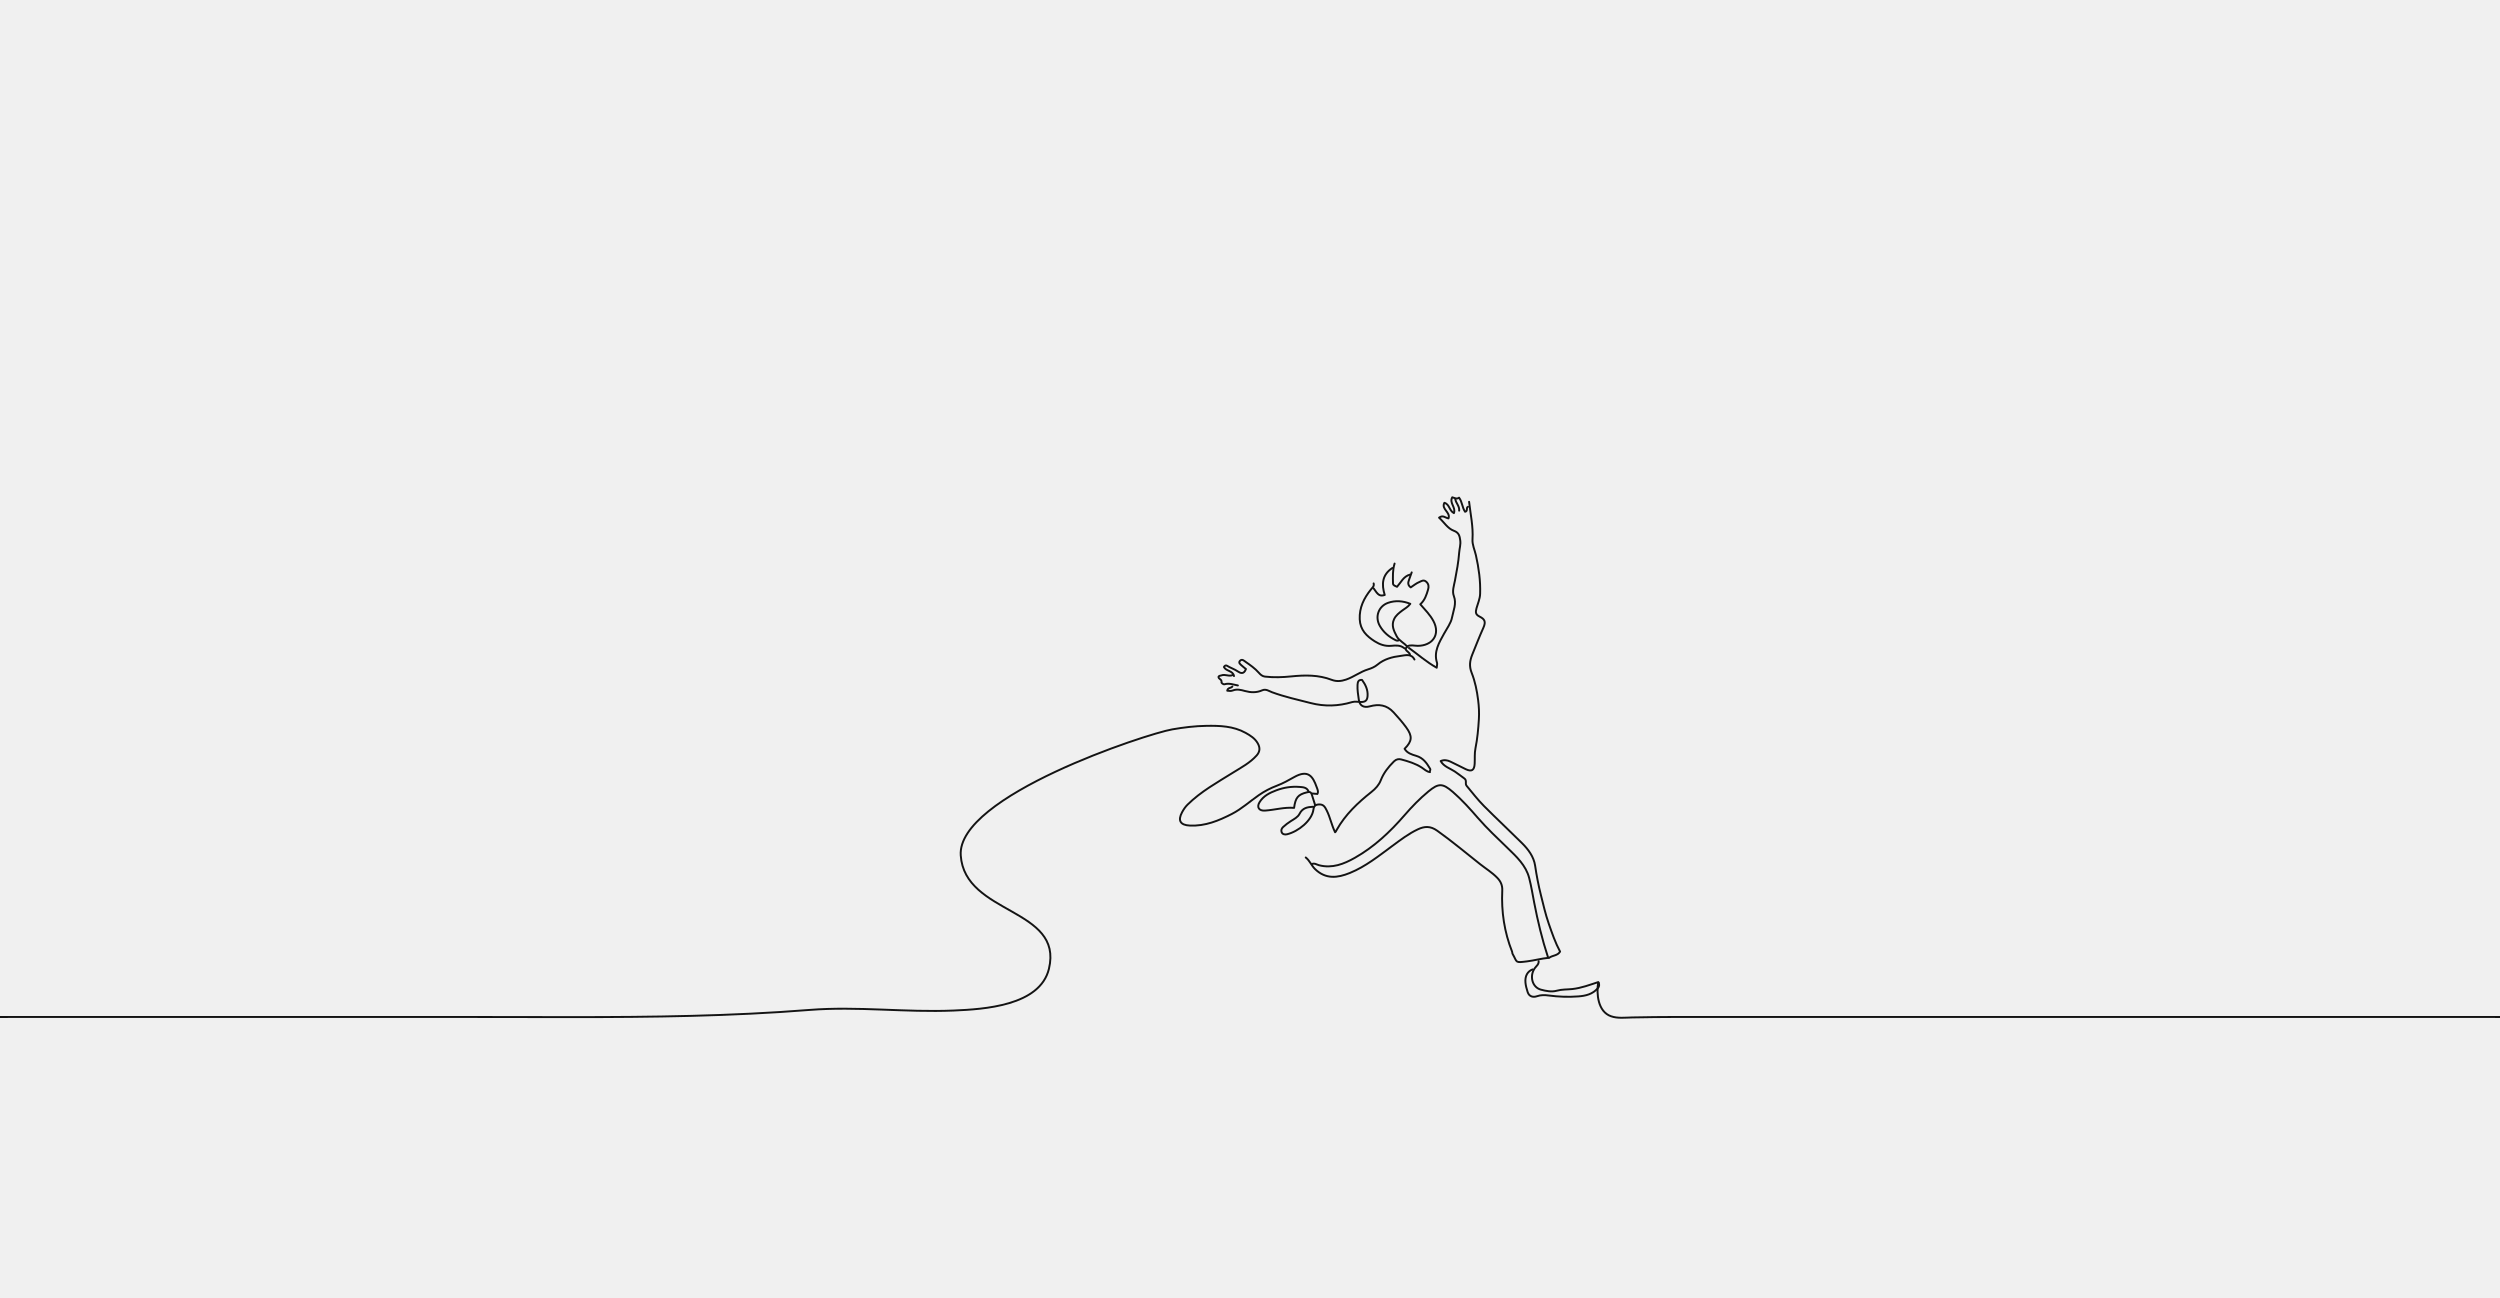
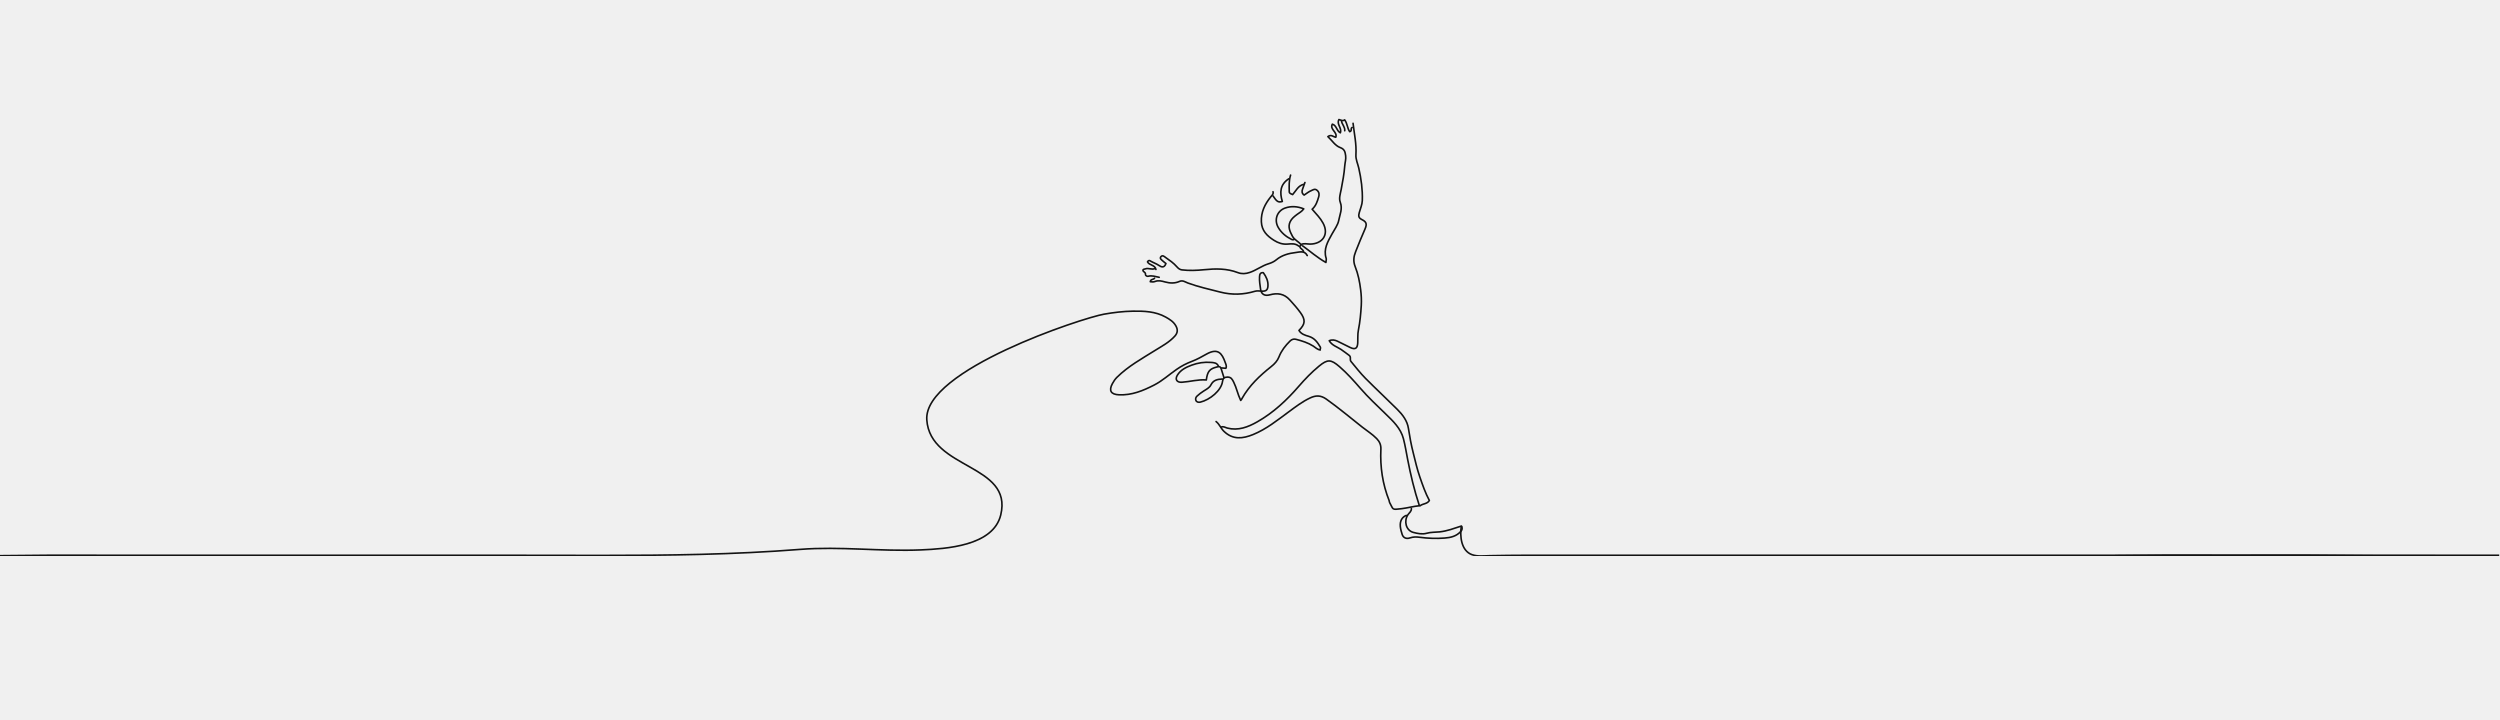
- <svg xmlns="http://www.w3.org/2000/svg" width="2560" height="1329" viewBox="0 0 2560 1329" fill="none">
-   <g clip-path="url(#clip0_148_285)">
-     <path d="M1343.86 812.56C1345.56 812.71 1347.26 812.86 1348.98 813.01C1350.38 810.55 1348.94 807.92 1348.21 805.85C1344.39 795.02 1339.52 787.7 1325.27 795.73C1319.52 798.97 1313.74 802.21 1307.64 804.51C1300.97 807.02 1294.85 810.21 1289.03 814.24C1279.8 820.64 1271.48 828.32 1261.38 833.5C1247.86 840.42 1234.09 846.101 1218.42 845.381C1208.61 844.931 1205.84 840.32 1210.45 831.74C1212.02 828.82 1213.8 826.17 1216.15 823.86C1229.8 810.41 1246.49 801.23 1262.54 791.2C1271.05 785.88 1279.98 781.24 1286.79 773.61C1290.23 769.76 1290.52 765.72 1287.94 761.17C1285.06 756.07 1280.39 753.17 1275.49 750.44C1262.93 743.47 1249.1 743.05 1235.36 743.26C1223.62 743.44 1211.95 744.87 1200.29 746.9C1174.21 751.43 979.69 815.04 983.8 875.95C987.91 936.86 1089.16 929.59 1074.11 992.061C1064.96 1030.04 1007.39 1033.47 976.56 1034.79C927.35 1036.9 878.11 1030.28 828.93 1034.17C788.71 1037.36 748.39 1039.2 708.05 1040.24C667.54 1041.29 627.01 1041.53 586.49 1041.53C546.55 1041.53 506.61 1041.38 466.66 1041.37C435.72 1041.37 404.78 1041.36 373.85 1041.36C343.23 1041.36 312.61 1041.36 281.98 1041.36C262.56 1041.36 243.15 1041.36 223.73 1041.36C206.86 1041.36 189.99 1041.36 173.11 1041.36C133.67 1041.36 94.24 1041.36 54.8 1041.36C-27.89 1041.67 -62.15 1040.71 -144.84 1041.82C-171.13 1042.17 -197.42 1041.86 -223.71 1041.89C-228.47 1041.9 -233.02 1039.48 -237.94 1040.66C-241.2 1041.45 -244.65 1041.14 -248.01 1041.32" stroke="#131313" stroke-width="2" stroke-miterlimit="10" stroke-linecap="round" stroke-linejoin="round" />
-     <path d="M1343.3 884.831C1346 883.541 1348.25 885.351 1350.64 885.981C1364.1 889.511 1376.15 884.751 1387.28 878.451C1407.08 867.261 1423.47 851.861 1438.34 834.671C1445.81 826.031 1453.88 817.721 1462.67 810.471C1473.15 801.821 1477.21 801.871 1487.8 811.041C1497.02 819.031 1505.28 828.241 1513.29 837.481C1522.83 848.491 1533.44 858.381 1543.87 868.491C1552.99 877.331 1562.49 886.091 1565.85 898.971C1568.03 907.311 1569.37 915.881 1571.02 924.361C1574.68 943.261 1579.14 961.951 1585.16 980.261" stroke="#131313" stroke-width="2" stroke-miterlimit="10" stroke-linecap="round" stroke-linejoin="round" />
-     <path d="M1504.35 513.851C1505.8 526.621 1508.67 539.231 1507.84 552.251C1507.48 557.861 1510.11 563.151 1511.33 568.571C1514.27 581.651 1516.11 594.741 1515.65 608.141C1515.47 613.251 1513.28 617.951 1511.96 622.741C1510.75 627.141 1511.02 629.301 1515.05 631.351C1520.17 633.961 1521.91 636.321 1518.87 643.071C1514.84 652.021 1511.32 661.141 1507.64 670.211C1505.07 676.551 1504.32 682.241 1506.98 688.961C1510.53 697.911 1512.42 707.401 1513.63 717.091C1514.44 723.551 1514.76 729.951 1514.38 736.311C1513.78 746.321 1512.87 756.391 1510.89 766.201C1509.8 771.591 1510.36 776.791 1510.06 782.061C1509.69 788.711 1507.1 790.541 1500.97 787.671C1495.63 785.181 1490.47 782.301 1485.11 779.841C1482.09 778.461 1478.83 777.761 1475.26 779.341C1478.52 785.051 1484.68 786.711 1489.64 789.971C1493.01 792.181 1496.14 794.791 1499.4 797.091C1502.57 799.331 1499.79 802.251 1501.9 804.781C1507.71 811.771 1513.28 819.011 1519.68 825.451C1532.45 838.291 1545.72 850.631 1558.56 863.401C1565.05 869.851 1570.63 877.351 1571.98 886.531C1573.47 896.611 1575.37 906.571 1577.86 916.421C1580.34 926.251 1582.56 936.191 1585.89 945.741C1589.3 955.521 1592.63 965.411 1597.53 974.441C1595 978.771 1589.76 978.161 1586.31 980.801" stroke="#131313" stroke-width="2" stroke-miterlimit="10" stroke-linecap="round" stroke-linejoin="round" />
-     <path d="M1337.08 878.06C1341.2 881.27 1342.92 886.37 1346.64 889.96C1357.58 900.53 1369.62 899.06 1382.3 893.9C1398.51 887.3 1411.92 876.4 1425.8 866.19C1434.15 860.05 1442.37 853.72 1451.81 849.27C1458.67 846.04 1464.63 845.62 1471.76 850.69C1486.91 861.45 1501.06 873.41 1515.62 884.87C1521.51 889.51 1527.94 893.45 1533.22 898.9C1536.81 902.6 1538.57 906.69 1538.32 911.93C1537.3 933.51 1540.43 954.46 1548.42 974.61C1548.7 975.32 1548.47 976.07 1548.95 976.89C1553.96 985.6 1550.9 986.04 1563.73 984.45C1571.15 983.53 1578.32 981.49 1585.74 980.81" stroke="#131313" stroke-width="2" stroke-miterlimit="10" stroke-linecap="round" stroke-linejoin="round" />
-     <path d="M1448.41 675.35C1445.14 668.9 1439.04 671.07 1434.31 671.63C1425.84 672.63 1417.39 674.851 1410.62 680.521C1407.67 682.991 1404.35 684.37 1400.91 685.43C1392.93 687.9 1386.32 693.161 1378.4 695.891C1373.22 697.681 1368.42 697.98 1363.67 696.16C1350.18 691 1336.48 691.21 1322.36 692.63C1313.44 693.53 1304.29 693.901 1295.26 692.831C1292.63 692.521 1290.72 690.83 1289.04 688.9C1285.13 684.41 1280.24 681.06 1275.42 677.68C1273.91 676.62 1271.87 674.51 1269.89 676.54C1267.77 678.73 1270.11 680.2 1271.54 681.53C1273 682.9 1274.64 684.09 1275.83 685.07C1273.75 690.91 1270.08 689.27 1267.66 687.62C1264.04 685.15 1259.9 683.87 1256.22 681.62C1255.32 681.07 1254.08 681.581 1253.3 683.01C1255.38 687.411 1262.58 686.59 1263.6 692.29" stroke="#131313" stroke-width="2" stroke-miterlimit="10" stroke-linecap="round" stroke-linejoin="round" />
-     <path d="M1261.92 703.01C1260.63 704.85 1257.19 703.92 1256.7 707.26C1258.72 707.56 1260.53 707.78 1262.5 707C1266.67 705.35 1270.88 706.49 1274.9 707.6C1280.88 709.25 1286.74 709.41 1292.41 706.91C1296.36 705.17 1299.49 707.71 1302.54 708.84C1315.48 713.6 1328.88 716.52 1342.17 719.94C1356.39 723.6 1370.49 723.16 1384.58 718.94C1387.35 718.11 1390.57 718.77 1393.59 718.83C1398.22 718.93 1400.1 717.15 1400.4 712.61C1400.81 706.32 1398.3 701.11 1394.72 696.23C1391.03 695.99 1390.3 698.07 1390.12 701.31C1389.82 706.48 1390.72 711.52 1391.42 716.55C1392.27 722.63 1396.4 725.02 1402.63 723.31C1411.97 720.75 1420.07 721.81 1427.04 729.46C1431.55 734.42 1435.99 739.4 1439.92 744.81C1446.53 753.9 1446.1 758.96 1438.3 766.76C1440.95 771.28 1445.82 772.7 1450.16 773.97C1457.35 776.08 1460.87 781.27 1464.35 787.08C1465.3 788.66 1463.68 789.41 1464.3 790.63C1460.78 790.22 1458.48 787.64 1455.81 785.94C1449.32 781.8 1442.11 779.59 1434.82 777.66C1432.35 777.01 1429.79 777.32 1427.4 779.7C1421.69 785.36 1416.86 791.45 1413.92 799C1412 803.92 1408.55 807.62 1404.39 810.92C1390.45 821.98 1377.6 834.09 1368.76 849.83C1368.27 850.7 1367.94 851.66 1367.14 852.25C1363.41 844.53 1362.09 836.91 1358.62 830.04C1356.89 826.62 1355.47 823.51 1350.66 823.75C1346.97 823.93 1345.43 825.35 1344.96 828.93C1343.51 840.19 1329.5 851.54 1317.88 854.31C1315.66 854.84 1313.2 854.38 1312.36 852.05C1311.77 850.41 1312.13 848.54 1313.85 846.93C1316.34 844.6 1319.02 842.62 1321.85 840.82C1325.16 838.72 1329.02 836.77 1330.71 833.38C1333.72 827.36 1338.75 826.42 1344.44 826.12" stroke="#131313" stroke-width="2" stroke-miterlimit="10" stroke-linecap="round" stroke-linejoin="round" />
-     <path d="M1442.76 663.491C1452.01 670.141 1460.57 677.801 1471.19 683.771C1471.37 681.391 1471.89 679.93 1471.52 678.76C1467.83 667.38 1473.72 657.99 1478.66 648.97C1481.66 643.51 1485.84 637.921 1486.87 632.331C1488.17 625.331 1491.75 618.181 1488.74 610.331C1486.85 605.411 1488.86 599.74 1489.85 594.63C1491.69 585.06 1493.47 575.521 1494.2 565.801C1494.51 561.651 1495.91 557.59 1495.29 553.38C1494.66 549.09 1494.19 545.48 1488.65 543.46C1482.4 541.18 1478.71 534.78 1473.6 530.08C1477.63 527.07 1480.07 530.34 1483.24 530.85C1485.64 524.51 1475.57 521.42 1479.04 514.89C1484.35 516.28 1484.02 523.01 1488.81 525.43C1491.05 519.55 1483.84 514.99 1487.11 509.25C1489.28 509.71 1491.61 511.52 1494.08 509.61C1497.43 514.09 1497.25 519.78 1500.24 524.04C1503.38 523.44 1500.95 519.87 1503.24 518.93" stroke="#131313" stroke-width="2" stroke-miterlimit="10" stroke-linecap="round" stroke-linejoin="round" />
-     <path d="M1569.34 992.681C1564.2 994.671 1561.46 999.401 1562.07 1006.22C1562.36 1009.46 1563.31 1012.69 1564.29 1015.81C1565.8 1020.6 1569.97 1021.48 1573.79 1020.15C1577.86 1018.74 1581.89 1018.85 1585.7 1019.37C1595.88 1020.74 1606.03 1021.09 1616.23 1020.32C1623.75 1019.75 1630.76 1018.12 1636.13 1011.97C1637.95 1009.88 1637.62 1008.28 1637.14 1006.22" stroke="#131313" stroke-width="2" stroke-miterlimit="10" stroke-linecap="round" stroke-linejoin="round" />
-     <path d="M1346.69 824.421C1345.72 820.981 1344.46 817.6 1343.48 814.2C1342.49 810.76 1341.13 810.641 1338.2 811.371C1329.23 813.621 1326.58 816.6 1325.14 827.26C1315.08 826.43 1305.3 829.391 1295.27 830.051C1289.28 830.441 1286.67 826.701 1289.68 821.631C1293.61 815.011 1300.26 811.78 1307.15 809.21C1314.78 806.37 1322.73 805.171 1330.87 805.821C1334.39 806.101 1338.17 806.261 1339.91 810.301" stroke="#131313" stroke-width="2" stroke-miterlimit="10" stroke-linecap="round" stroke-linejoin="round" />
-     <path d="M1575.55 984.21C1575.9 987.56 1573.13 989.26 1571.55 991.52C1566 999.48 1568.95 1011 1577.85 1013.4C1583.05 1014.8 1588.87 1015.99 1594.13 1014.5C1599.43 1013 1604.81 1013.35 1610.05 1012.78C1619.39 1011.76 1627.86 1008.49 1636.57 1005.67C1634.61 1017.75 1636.21 1035.93 1649.67 1040.64C1656.53 1043.04 1664.28 1041.99 1671.4 1041.86C1686.56 1041.59 1701.71 1041.36 1716.88 1041.36C1751.41 1041.36 1785.94 1041.36 1820.47 1041.36C1837.12 1041.36 1853.76 1041.36 1870.41 1041.36C1888.84 1041.36 1907.28 1041.36 1925.71 1041.36C1945.47 1041.36 1965.22 1041.36 1984.98 1041.36C2005.59 1041.36 2026.2 1041.36 2046.82 1041.36C2067.82 1041.36 2088.82 1041.36 2109.82 1041.36C2130.74 1041.36 2151.66 1041.36 2172.58 1041.36C2192.96 1041.36 2213.33 1041.36 2233.71 1041.36C2253.07 1041.36 2272.44 1041.36 2291.8 1041.36C2309.68 1041.36 2327.57 1041.36 2345.45 1041.36C2361.39 1041.36 2377.32 1041.36 2393.26 1041.36C2406.78 1041.36 2420.31 1041.36 2433.83 1041.36C2444.47 1041.36 2455.11 1041.36 2465.76 1041.36C2473.05 1041.36 2480.35 1041.36 2487.64 1041.36C2491.12 1041.36 2494.6 1041.36 2498.08 1041.36C2498.31 1041.36 2498.54 1041.36 2498.77 1041.36C2597.92 1041.67 2639 1040.71 2738.14 1041.82C2769.66 1042.17 2801.18 1041.86 2832.71 1041.89C2838.42 1041.9 2843.88 1039.48 2849.78 1040.66C2853.69 1041.45 2857.82 1041.14 2861.85 1041.32" stroke="#131313" stroke-width="2" stroke-miterlimit="10" stroke-linecap="round" stroke-linejoin="round" />
-     <path d="M1406.59 597.42C1407.42 600.29 1405.31 601.77 1403.8 603.66C1396.68 612.55 1391.84 622.19 1392.36 634.13C1392.84 645.07 1399.38 651.4 1407.73 656.7C1412.88 659.98 1418.36 661.89 1424.68 661.31C1429.1 660.91 1433.78 660.46 1437.64 663.52C1439.07 664.65 1439.68 663.75 1441.05 662.34C1438.09 658.26 1432.72 656.35 1430.27 651.65C1427.35 646.06 1424.51 640.6 1427.49 634.12C1429.31 630.15 1432.67 627.63 1435.99 625.11C1438.66 623.08 1441.77 621.62 1444.14 618.31C1436.58 615.25 1428.8 614.67 1421.33 617.32C1411.54 620.8 1407.72 631.71 1412.9 640.84C1416.62 647.41 1422.35 652.22 1429.19 655.58C1430.34 656.15 1431.45 656.23 1432.58 655.57" stroke="#131313" stroke-width="2" stroke-miterlimit="10" stroke-linecap="round" stroke-linejoin="round" />
-     <path d="M1445.58 586.13C1444.64 588.77 1443.77 591.43 1442.74 594.03C1441.59 596.92 1441.73 599.43 1444.6 601.47C1447.52 599.59 1450.33 597.19 1453.57 595.92C1455.44 595.18 1457.66 593.28 1460.38 595.63C1463.2 598.06 1463.13 601.09 1462.38 603.6C1460.78 608.99 1459.13 614.53 1454.38 618.78C1459.35 624.53 1464.33 629.46 1467.73 635.77C1475.43 650.05 1466.5 661.29 1451.8 661.33C1448.24 661.34 1444.56 660.07 1441.06 661.8" stroke="#131313" stroke-width="2" stroke-miterlimit="10" stroke-linecap="round" stroke-linejoin="round" />
-     <path d="M1425.8 581.611C1415.18 588.551 1414.61 598.371 1417.96 609.261C1413.1 610.731 1411.27 609.631 1406.59 602.501" stroke="#131313" stroke-width="2" stroke-miterlimit="10" stroke-linecap="round" stroke-linejoin="round" />
-     <path d="M1428.06 577.101C1425.95 583.751 1426.3 590.611 1426.43 597.431C1426.47 599.561 1428.75 599.981 1430.55 600.891C1434.6 596.421 1437.15 590.131 1443.88 588.401" stroke="#131313" stroke-width="2" stroke-miterlimit="10" stroke-linecap="round" stroke-linejoin="round" />
-     <path d="M1262.49 691.16C1258.62 693.14 1254.55 690.03 1250.59 691.65C1249.65 692.03 1248.44 691.74 1247.78 692.97C1247.43 695.4 1251.47 695.55 1250.79 698.55C1250.61 699.32 1252.66 701.07 1253.99 700.68C1258.75 699.28 1263.09 701.11 1267.58 701.9" stroke="#131313" stroke-width="2" stroke-miterlimit="10" stroke-linecap="round" stroke-linejoin="round" />
-     <path d="M1490.22 511.031C1490.8 515.231 1494.71 518.321 1494.18 522.891" stroke="#131313" stroke-width="2" stroke-miterlimit="10" stroke-linecap="round" stroke-linejoin="round" />
-     <path d="M1439.36 664.621C1440.09 667.261 1443.66 667.831 1443.88 670.831" stroke="#131313" stroke-width="2" stroke-miterlimit="10" stroke-linecap="round" stroke-linejoin="round" />
+ <svg xmlns="http://www.w3.org/2000/svg" width="3053" height="879" viewBox="0 0 3053 879" fill="none">
+   <mask id="mask0_162_808" style="mask-type:alpha" maskUnits="userSpaceOnUse" x="0" y="100" width="3052" height="579">
+     <rect y="100" width="3052" height="579" fill="#FAFF00" />
+   </mask>
+   <g mask="url(#mask0_162_808)">
+     <mask id="mask1_162_808" style="mask-type:alpha" maskUnits="userSpaceOnUse" x="0" y="100" width="2974" height="579">
+       <rect y="100" width="2974" height="579" fill="#FAFF00" />
+     </mask>
+     <g mask="url(#mask1_162_808)">
+       <path d="M1491.87 449.31C1493.57 449.46 1495.27 449.61 1496.99 449.76C1498.39 447.3 1496.95 444.67 1496.22 442.6C1492.4 431.77 1487.53 424.45 1473.28 432.48C1467.53 435.72 1461.75 438.96 1455.65 441.26C1448.98 443.77 1442.86 446.96 1437.04 450.99C1427.81 457.39 1419.49 465.07 1409.39 470.25C1395.87 477.17 1382.1 482.85 1366.43 482.13C1356.62 481.68 1353.85 477.07 1358.46 468.49C1360.03 465.57 1361.81 462.92 1364.16 460.61C1377.81 447.16 1394.5 437.98 1410.55 427.95C1419.06 422.63 1427.99 417.99 1434.8 410.36C1438.24 406.51 1438.53 402.47 1435.95 397.92C1433.07 392.82 1428.4 389.92 1423.5 387.19C1410.94 380.22 1397.11 379.8 1383.37 380.01C1371.63 380.19 1359.96 381.62 1348.3 383.65C1322.22 388.18 1127.7 451.79 1131.81 512.7C1135.92 573.61 1237.17 566.34 1222.12 628.81C1212.97 666.79 1155.4 670.22 1124.57 671.54C1075.36 673.65 1026.12 667.03 976.94 670.92C936.72 674.11 896.4 675.95 856.06 676.99C815.55 678.04 775.02 678.28 734.5 678.28C694.56 678.28 654.62 678.13 614.67 678.12C583.73 678.12 552.79 678.11 521.86 678.11C491.24 678.11 460.62 678.11 429.99 678.11C410.57 678.11 391.16 678.11 371.74 678.11C354.87 678.11 338 678.11 321.12 678.11C281.68 678.11 242.25 678.11 202.81 678.11C120.12 678.42 85.86 677.46 3.17 678.57C-23.12 678.92 -49.41 678.61 -75.7 678.64C-80.46 678.65 -85.01 676.23 -89.93 677.41C-93.19 678.2 -96.64 677.89 -100 678.07" stroke="#131313" stroke-width="2" stroke-miterlimit="10" stroke-linecap="round" stroke-linejoin="round" />
+       <path d="M1491.31 521.58C1494.01 520.29 1496.26 522.1 1498.65 522.73C1512.11 526.26 1524.16 521.5 1535.29 515.2C1555.09 504.01 1571.48 488.61 1586.35 471.42C1593.82 462.78 1601.89 454.47 1610.68 447.22C1621.16 438.57 1625.22 438.62 1635.81 447.79C1645.03 455.78 1653.29 464.99 1661.3 474.23C1670.84 485.24 1681.45 495.13 1691.88 505.24C1701 514.08 1710.5 522.84 1713.86 535.72C1716.04 544.06 1717.38 552.63 1719.03 561.11C1722.69 580.01 1727.15 598.7 1733.17 617.01" stroke="#131313" stroke-width="2" stroke-miterlimit="10" stroke-linecap="round" stroke-linejoin="round" />
+       <path d="M1652.36 150.6C1653.81 163.37 1656.68 175.98 1655.85 189C1655.49 194.61 1658.12 199.9 1659.34 205.32C1662.28 218.4 1664.12 231.49 1663.66 244.89C1663.48 250 1661.29 254.7 1659.97 259.49C1658.76 263.89 1659.03 266.05 1663.06 268.1C1668.18 270.71 1669.92 273.07 1666.88 279.82C1662.85 288.77 1659.33 297.89 1655.65 306.96C1653.08 313.3 1652.33 318.99 1654.99 325.71C1658.54 334.66 1660.43 344.15 1661.64 353.84C1662.45 360.3 1662.77 366.7 1662.39 373.06C1661.79 383.07 1660.88 393.14 1658.9 402.95C1657.81 408.34 1658.37 413.54 1658.07 418.81C1657.7 425.46 1655.11 427.29 1648.98 424.42C1643.64 421.93 1638.48 419.05 1633.12 416.59C1630.1 415.21 1626.84 414.51 1623.27 416.09C1626.53 421.8 1632.69 423.46 1637.65 426.72C1641.02 428.93 1644.15 431.54 1647.41 433.84C1650.58 436.08 1647.8 439 1649.91 441.53C1655.72 448.52 1661.29 455.76 1667.69 462.2C1680.46 475.04 1693.73 487.38 1706.57 500.15C1713.06 506.6 1718.64 514.1 1719.99 523.28C1721.48 533.36 1723.38 543.32 1725.87 553.17C1728.35 563 1730.57 572.94 1733.9 582.49C1737.31 592.27 1740.64 602.16 1745.54 611.19C1743.01 615.52 1737.77 614.91 1734.32 617.55" stroke="#131313" stroke-width="2" stroke-miterlimit="10" stroke-linecap="round" stroke-linejoin="round" />
+       <path d="M1485.09 514.81C1489.21 518.02 1490.93 523.12 1494.65 526.71C1505.59 537.28 1517.63 535.81 1530.31 530.65C1546.52 524.05 1559.93 513.15 1573.81 502.94C1582.16 496.8 1590.38 490.47 1599.82 486.02C1606.68 482.79 1612.64 482.37 1619.77 487.44C1634.92 498.2 1649.07 510.16 1663.63 521.62C1669.52 526.26 1675.95 530.2 1681.23 535.65C1684.82 539.35 1686.58 543.44 1686.33 548.68C1685.31 570.26 1688.44 591.21 1696.43 611.36C1696.71 612.07 1696.48 612.82 1696.96 613.64C1701.97 622.35 1698.91 622.79 1711.74 621.2C1719.16 620.28 1726.33 618.24 1733.75 617.56" stroke="#131313" stroke-width="2" stroke-miterlimit="10" stroke-linecap="round" stroke-linejoin="round" />
+       <path d="M1596.42 312.1C1593.15 305.65 1587.05 307.82 1582.32 308.38C1573.85 309.38 1565.4 311.6 1558.63 317.27C1555.68 319.74 1552.36 321.12 1548.92 322.18C1540.94 324.65 1534.33 329.91 1526.41 332.64C1521.23 334.43 1516.43 334.73 1511.68 332.91C1498.19 327.75 1484.49 327.96 1470.37 329.38C1461.45 330.28 1452.3 330.65 1443.27 329.58C1440.64 329.27 1438.73 327.58 1437.05 325.65C1433.14 321.16 1428.25 317.81 1423.43 314.43C1421.92 313.37 1419.88 311.26 1417.9 313.29C1415.78 315.48 1418.12 316.95 1419.55 318.28C1421.01 319.65 1422.65 320.84 1423.84 321.82C1421.76 327.66 1418.09 326.02 1415.67 324.37C1412.05 321.9 1407.91 320.62 1404.23 318.37C1403.33 317.82 1402.09 318.33 1401.31 319.76C1403.39 324.16 1410.59 323.34 1411.61 329.04" stroke="#131313" stroke-width="2" stroke-miterlimit="10" stroke-linecap="round" stroke-linejoin="round" />
+       <path d="M1409.93 339.76C1408.64 341.6 1405.2 340.67 1404.71 344.01C1406.73 344.31 1408.54 344.53 1410.51 343.75C1414.68 342.1 1418.89 343.24 1422.91 344.35C1428.89 346 1434.75 346.16 1440.42 343.66C1444.37 341.92 1447.5 344.46 1450.55 345.59C1463.49 350.35 1476.89 353.27 1490.18 356.69C1504.4 360.35 1518.5 359.91 1532.59 355.69C1535.36 354.86 1538.58 355.52 1541.6 355.58C1546.23 355.68 1548.11 353.9 1548.41 349.36C1548.82 343.07 1546.31 337.86 1542.73 332.98C1539.04 332.74 1538.31 334.82 1538.13 338.06C1537.83 343.23 1538.73 348.27 1539.43 353.3C1540.28 359.38 1544.41 361.77 1550.64 360.06C1559.98 357.5 1568.08 358.56 1575.05 366.21C1579.56 371.17 1584 376.15 1587.93 381.56C1594.54 390.65 1594.11 395.71 1586.31 403.51C1588.96 408.03 1593.83 409.45 1598.17 410.72C1605.36 412.83 1608.88 418.02 1612.36 423.83C1613.31 425.41 1611.69 426.16 1612.31 427.38C1608.79 426.97 1606.49 424.39 1603.82 422.69C1597.33 418.55 1590.12 416.34 1582.83 414.41C1580.36 413.76 1577.8 414.07 1575.41 416.45C1569.7 422.11 1564.87 428.2 1561.93 435.75C1560.01 440.67 1556.56 444.37 1552.4 447.67C1538.46 458.73 1525.61 470.84 1516.77 486.58C1516.28 487.45 1515.95 488.41 1515.15 489C1511.42 481.28 1510.1 473.66 1506.63 466.79C1504.9 463.37 1503.48 460.26 1498.67 460.5C1494.98 460.68 1493.44 462.1 1492.97 465.68C1491.52 476.94 1477.51 488.29 1465.89 491.06C1463.67 491.59 1461.21 491.13 1460.37 488.8C1459.78 487.16 1460.14 485.29 1461.86 483.68C1464.35 481.35 1467.03 479.37 1469.86 477.57C1473.17 475.47 1477.03 473.52 1478.72 470.13C1481.73 464.11 1486.76 463.17 1492.45 462.87" stroke="#131313" stroke-width="2" stroke-miterlimit="10" stroke-linecap="round" stroke-linejoin="round" />
+       <path d="M1590.77 300.24C1600.02 306.89 1608.58 314.55 1619.2 320.52C1619.38 318.14 1619.9 316.68 1619.53 315.51C1615.84 304.13 1621.73 294.74 1626.67 285.72C1629.67 280.26 1633.85 274.67 1634.88 269.08C1636.18 262.08 1639.76 254.93 1636.75 247.08C1634.86 242.16 1636.87 236.49 1637.86 231.38C1639.7 221.81 1641.48 212.27 1642.21 202.55C1642.52 198.4 1643.92 194.34 1643.3 190.13C1642.67 185.84 1642.2 182.23 1636.66 180.21C1630.41 177.93 1626.72 171.53 1621.61 166.83C1625.64 163.82 1628.08 167.09 1631.25 167.6C1633.65 161.26 1623.58 158.17 1627.05 151.64C1632.36 153.03 1632.03 159.76 1636.82 162.18C1639.06 156.3 1631.85 151.74 1635.12 146C1637.29 146.46 1639.62 148.27 1642.09 146.36C1645.44 150.84 1645.26 156.53 1648.25 160.79C1651.39 160.19 1648.96 156.62 1651.25 155.68" stroke="#131313" stroke-width="2" stroke-miterlimit="10" stroke-linecap="round" stroke-linejoin="round" />
+       <path d="M1717.35 629.43C1712.21 631.42 1709.47 636.15 1710.08 642.97C1710.37 646.21 1711.32 649.44 1712.3 652.56C1713.81 657.35 1717.98 658.23 1721.8 656.9C1725.87 655.49 1729.9 655.6 1733.71 656.12C1743.89 657.49 1754.04 657.84 1764.24 657.07C1771.76 656.5 1778.77 654.87 1784.14 648.72C1785.96 646.63 1785.63 645.03 1785.15 642.97" stroke="#131313" stroke-width="2" stroke-miterlimit="10" stroke-linecap="round" stroke-linejoin="round" />
+       <path d="M1494.7 461.17C1493.73 457.73 1492.47 454.35 1491.49 450.95C1490.5 447.51 1489.14 447.39 1486.21 448.12C1477.24 450.37 1474.59 453.35 1473.15 464.01C1463.09 463.18 1453.31 466.14 1443.28 466.8C1437.29 467.19 1434.68 463.45 1437.69 458.38C1441.62 451.76 1448.27 448.53 1455.16 445.96C1462.79 443.12 1470.74 441.92 1478.88 442.57C1482.4 442.85 1486.18 443.01 1487.92 447.05" stroke="#131313" stroke-width="2" stroke-miterlimit="10" stroke-linecap="round" stroke-linejoin="round" />
+       <path d="M1723.56 620.96C1723.91 624.31 1721.14 626.01 1719.56 628.27C1714.01 636.23 1716.96 647.75 1725.86 650.15C1731.06 651.55 1736.88 652.74 1742.14 651.25C1747.44 649.75 1752.82 650.1 1758.06 649.53C1767.4 648.51 1775.87 645.24 1784.58 642.42C1782.62 654.5 1784.22 672.68 1797.68 677.39C1804.54 679.79 1812.29 678.74 1819.41 678.61C1834.57 678.34 1849.72 678.11 1864.89 678.11C1899.42 678.11 1933.95 678.11 1968.48 678.11C1985.13 678.11 2001.77 678.11 2018.42 678.11C2036.85 678.11 2055.29 678.11 2073.72 678.11C2093.48 678.11 2113.23 678.11 2132.99 678.11C2153.6 678.11 2174.21 678.11 2194.83 678.11C2215.83 678.11 2236.83 678.11 2257.83 678.11C2278.75 678.11 2299.67 678.11 2320.59 678.11C2340.97 678.11 2361.34 678.11 2381.72 678.11C2401.08 678.11 2420.45 678.11 2439.81 678.11C2457.69 678.11 2475.58 678.11 2493.46 678.11C2509.4 678.11 2525.33 678.11 2541.27 678.11C2554.79 678.11 2568.32 678.11 2581.84 678.11C2592.48 678.11 2603.12 678.11 2613.77 678.11C2621.06 678.11 2628.36 678.11 2635.65 678.11C2639.13 678.11 2642.61 678.11 2646.09 678.11C2646.32 678.11 2646.55 678.11 2646.78 678.11C2745.93 678.42 2787.01 677.46 2886.15 678.57C2917.67 678.92 2949.19 678.61 2980.72 678.64C2986.43 678.65 2991.89 676.23 2997.79 677.41C3001.7 678.2 3005.83 677.89 3009.86 678.07" stroke="#131313" stroke-width="2" stroke-miterlimit="10" stroke-linecap="round" stroke-linejoin="round" />
+       <path d="M1554.6 234.17C1555.43 237.04 1553.32 238.52 1551.81 240.41C1544.69 249.3 1539.85 258.94 1540.37 270.88C1540.85 281.82 1547.39 288.15 1555.74 293.45C1560.89 296.73 1566.37 298.64 1572.69 298.06C1577.11 297.66 1581.79 297.21 1585.65 300.27C1587.08 301.4 1587.69 300.5 1589.06 299.09C1586.1 295.01 1580.73 293.1 1578.28 288.4C1575.36 282.81 1572.52 277.35 1575.5 270.87C1577.32 266.9 1580.68 264.38 1584 261.86C1586.67 259.83 1589.78 258.37 1592.15 255.06C1584.59 252 1576.81 251.42 1569.34 254.07C1559.55 257.55 1555.73 268.46 1560.91 277.59C1564.63 284.16 1570.36 288.97 1577.2 292.33C1578.35 292.9 1579.46 292.98 1580.59 292.32" stroke="#131313" stroke-width="2" stroke-miterlimit="10" stroke-linecap="round" stroke-linejoin="round" />
+       <path d="M1593.59 222.88C1592.65 225.52 1591.78 228.18 1590.75 230.78C1589.6 233.67 1589.74 236.18 1592.61 238.22C1595.53 236.34 1598.34 233.94 1601.58 232.67C1603.45 231.93 1605.67 230.03 1608.39 232.38C1611.21 234.81 1611.14 237.84 1610.39 240.35C1608.79 245.74 1607.14 251.28 1602.39 255.53C1607.36 261.28 1612.34 266.21 1615.74 272.52C1623.44 286.8 1614.51 298.04 1599.81 298.08C1596.25 298.09 1592.57 296.82 1589.07 298.55" stroke="#131313" stroke-width="2" stroke-miterlimit="10" stroke-linecap="round" stroke-linejoin="round" />
+       <path d="M1573.81 218.36C1563.19 225.3 1562.62 235.12 1565.97 246.01C1561.11 247.48 1559.28 246.38 1554.6 239.25" stroke="#131313" stroke-width="2" stroke-miterlimit="10" stroke-linecap="round" stroke-linejoin="round" />
+       <path d="M1576.07 213.85C1573.96 220.5 1574.31 227.36 1574.44 234.18C1574.48 236.31 1576.76 236.73 1578.56 237.64C1582.61 233.17 1585.16 226.88 1591.89 225.15" stroke="#131313" stroke-width="2" stroke-miterlimit="10" stroke-linecap="round" stroke-linejoin="round" />
+       <path d="M1410.5 327.91C1406.63 329.89 1402.56 326.78 1398.6 328.4C1397.66 328.78 1396.45 328.49 1395.79 329.72C1395.44 332.15 1399.48 332.3 1398.8 335.3C1398.62 336.07 1400.67 337.82 1402 337.43C1406.76 336.03 1411.1 337.86 1415.59 338.65" stroke="#131313" stroke-width="2" stroke-miterlimit="10" stroke-linecap="round" stroke-linejoin="round" />
+       <path d="M1638.23 147.78C1638.81 151.98 1642.72 155.07 1642.19 159.64" stroke="#131313" stroke-width="2" stroke-miterlimit="10" stroke-linecap="round" stroke-linejoin="round" />
+       <path d="M1587.37 301.37C1588.1 304.01 1591.67 304.58 1591.89 307.58" stroke="#131313" stroke-width="2" stroke-miterlimit="10" stroke-linecap="round" stroke-linejoin="round" />
+     </g>
+     <mask id="mask2_162_808" style="mask-type:alpha" maskUnits="userSpaceOnUse" x="2583" y="100" width="2974" height="579">
+       <rect x="2583" y="100" width="2974" height="579" fill="#FAFF00" />
+     </mask>
+     <g mask="url(#mask2_162_808)">
+       <path d="M4074.87 449.31C4076.57 449.46 4078.27 449.61 4079.99 449.76C4081.39 447.3 4079.95 444.67 4079.22 442.6C4075.4 431.77 4070.53 424.45 4056.28 432.48C4050.53 435.72 4044.75 438.96 4038.65 441.26C4031.98 443.77 4025.86 446.96 4020.04 450.99C4010.81 457.39 4002.49 465.07 3992.39 470.25C3978.87 477.17 3965.1 482.85 3949.43 482.13C3939.62 481.68 3936.85 477.07 3941.46 468.49C3943.03 465.57 3944.81 462.92 3947.16 460.61C3960.81 447.16 3977.5 437.98 3993.55 427.95C4002.06 422.63 4010.99 417.99 4017.8 410.36C4021.24 406.51 4021.53 402.47 4018.95 397.92C4016.07 392.82 4011.4 389.92 4006.5 387.19C3993.94 380.22 3980.11 379.8 3966.37 380.01C3954.63 380.19 3942.96 381.62 3931.3 383.65C3905.22 388.18 3710.7 451.79 3714.81 512.7C3718.92 573.61 3820.17 566.34 3805.12 628.81C3795.97 666.79 3738.4 670.22 3707.57 671.54C3658.36 673.65 3609.12 667.03 3559.94 670.92C3519.72 674.11 3479.4 675.95 3439.06 676.99C3398.55 678.04 3358.02 678.28 3317.5 678.28C3277.56 678.28 3237.62 678.13 3197.67 678.12C3166.73 678.12 3135.79 678.11 3104.86 678.11C3074.24 678.11 3043.62 678.11 3012.99 678.11C2993.57 678.11 2974.16 678.11 2954.74 678.11C2937.87 678.11 2921 678.11 2904.12 678.11C2864.68 678.11 2825.25 678.11 2785.81 678.11C2703.12 678.42 2668.86 677.46 2586.17 678.57C2559.88 678.92 2533.59 678.61 2507.3 678.64C2502.54 678.65 2497.99 676.23 2493.07 677.41C2489.81 678.2 2486.36 677.89 2483 678.07" stroke="#131313" stroke-width="2" stroke-miterlimit="10" stroke-linecap="round" stroke-linejoin="round" />
+     </g>
  </g>
-   <defs>
-     <clipPath id="clip0_148_285">
-       <rect width="2560" height="1329" fill="white" />
-     </clipPath>
-   </defs>
</svg>
